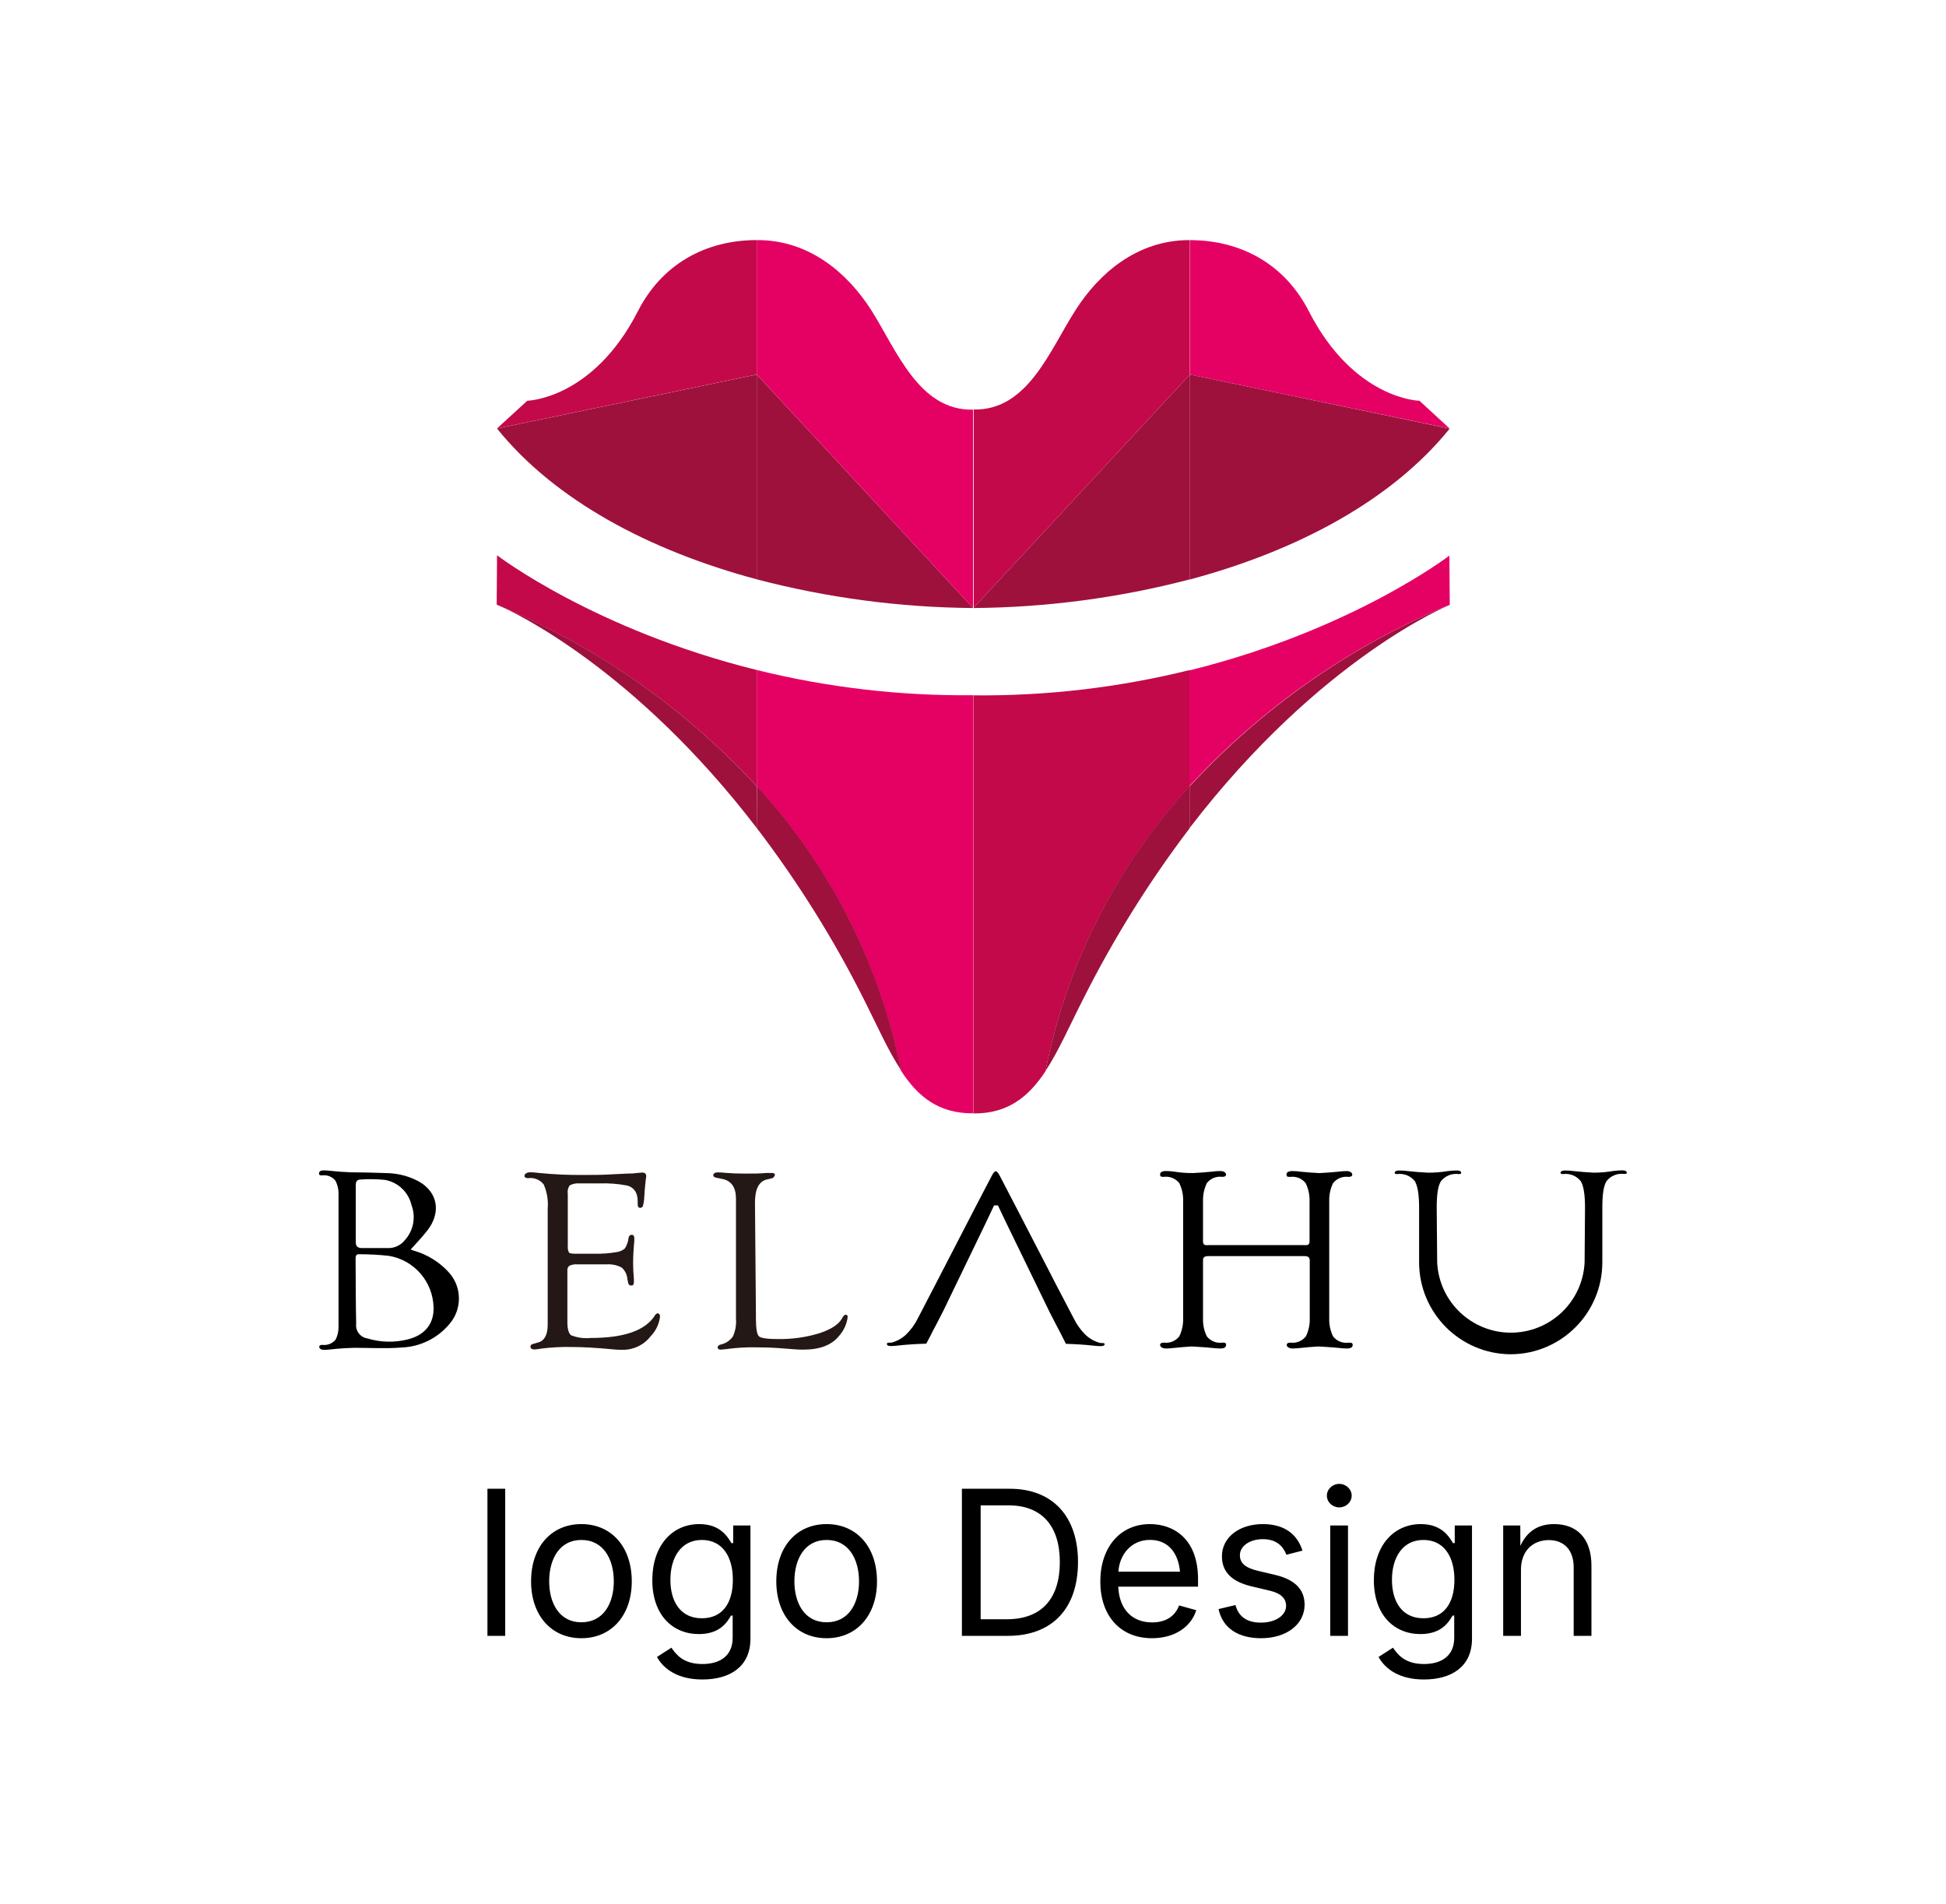
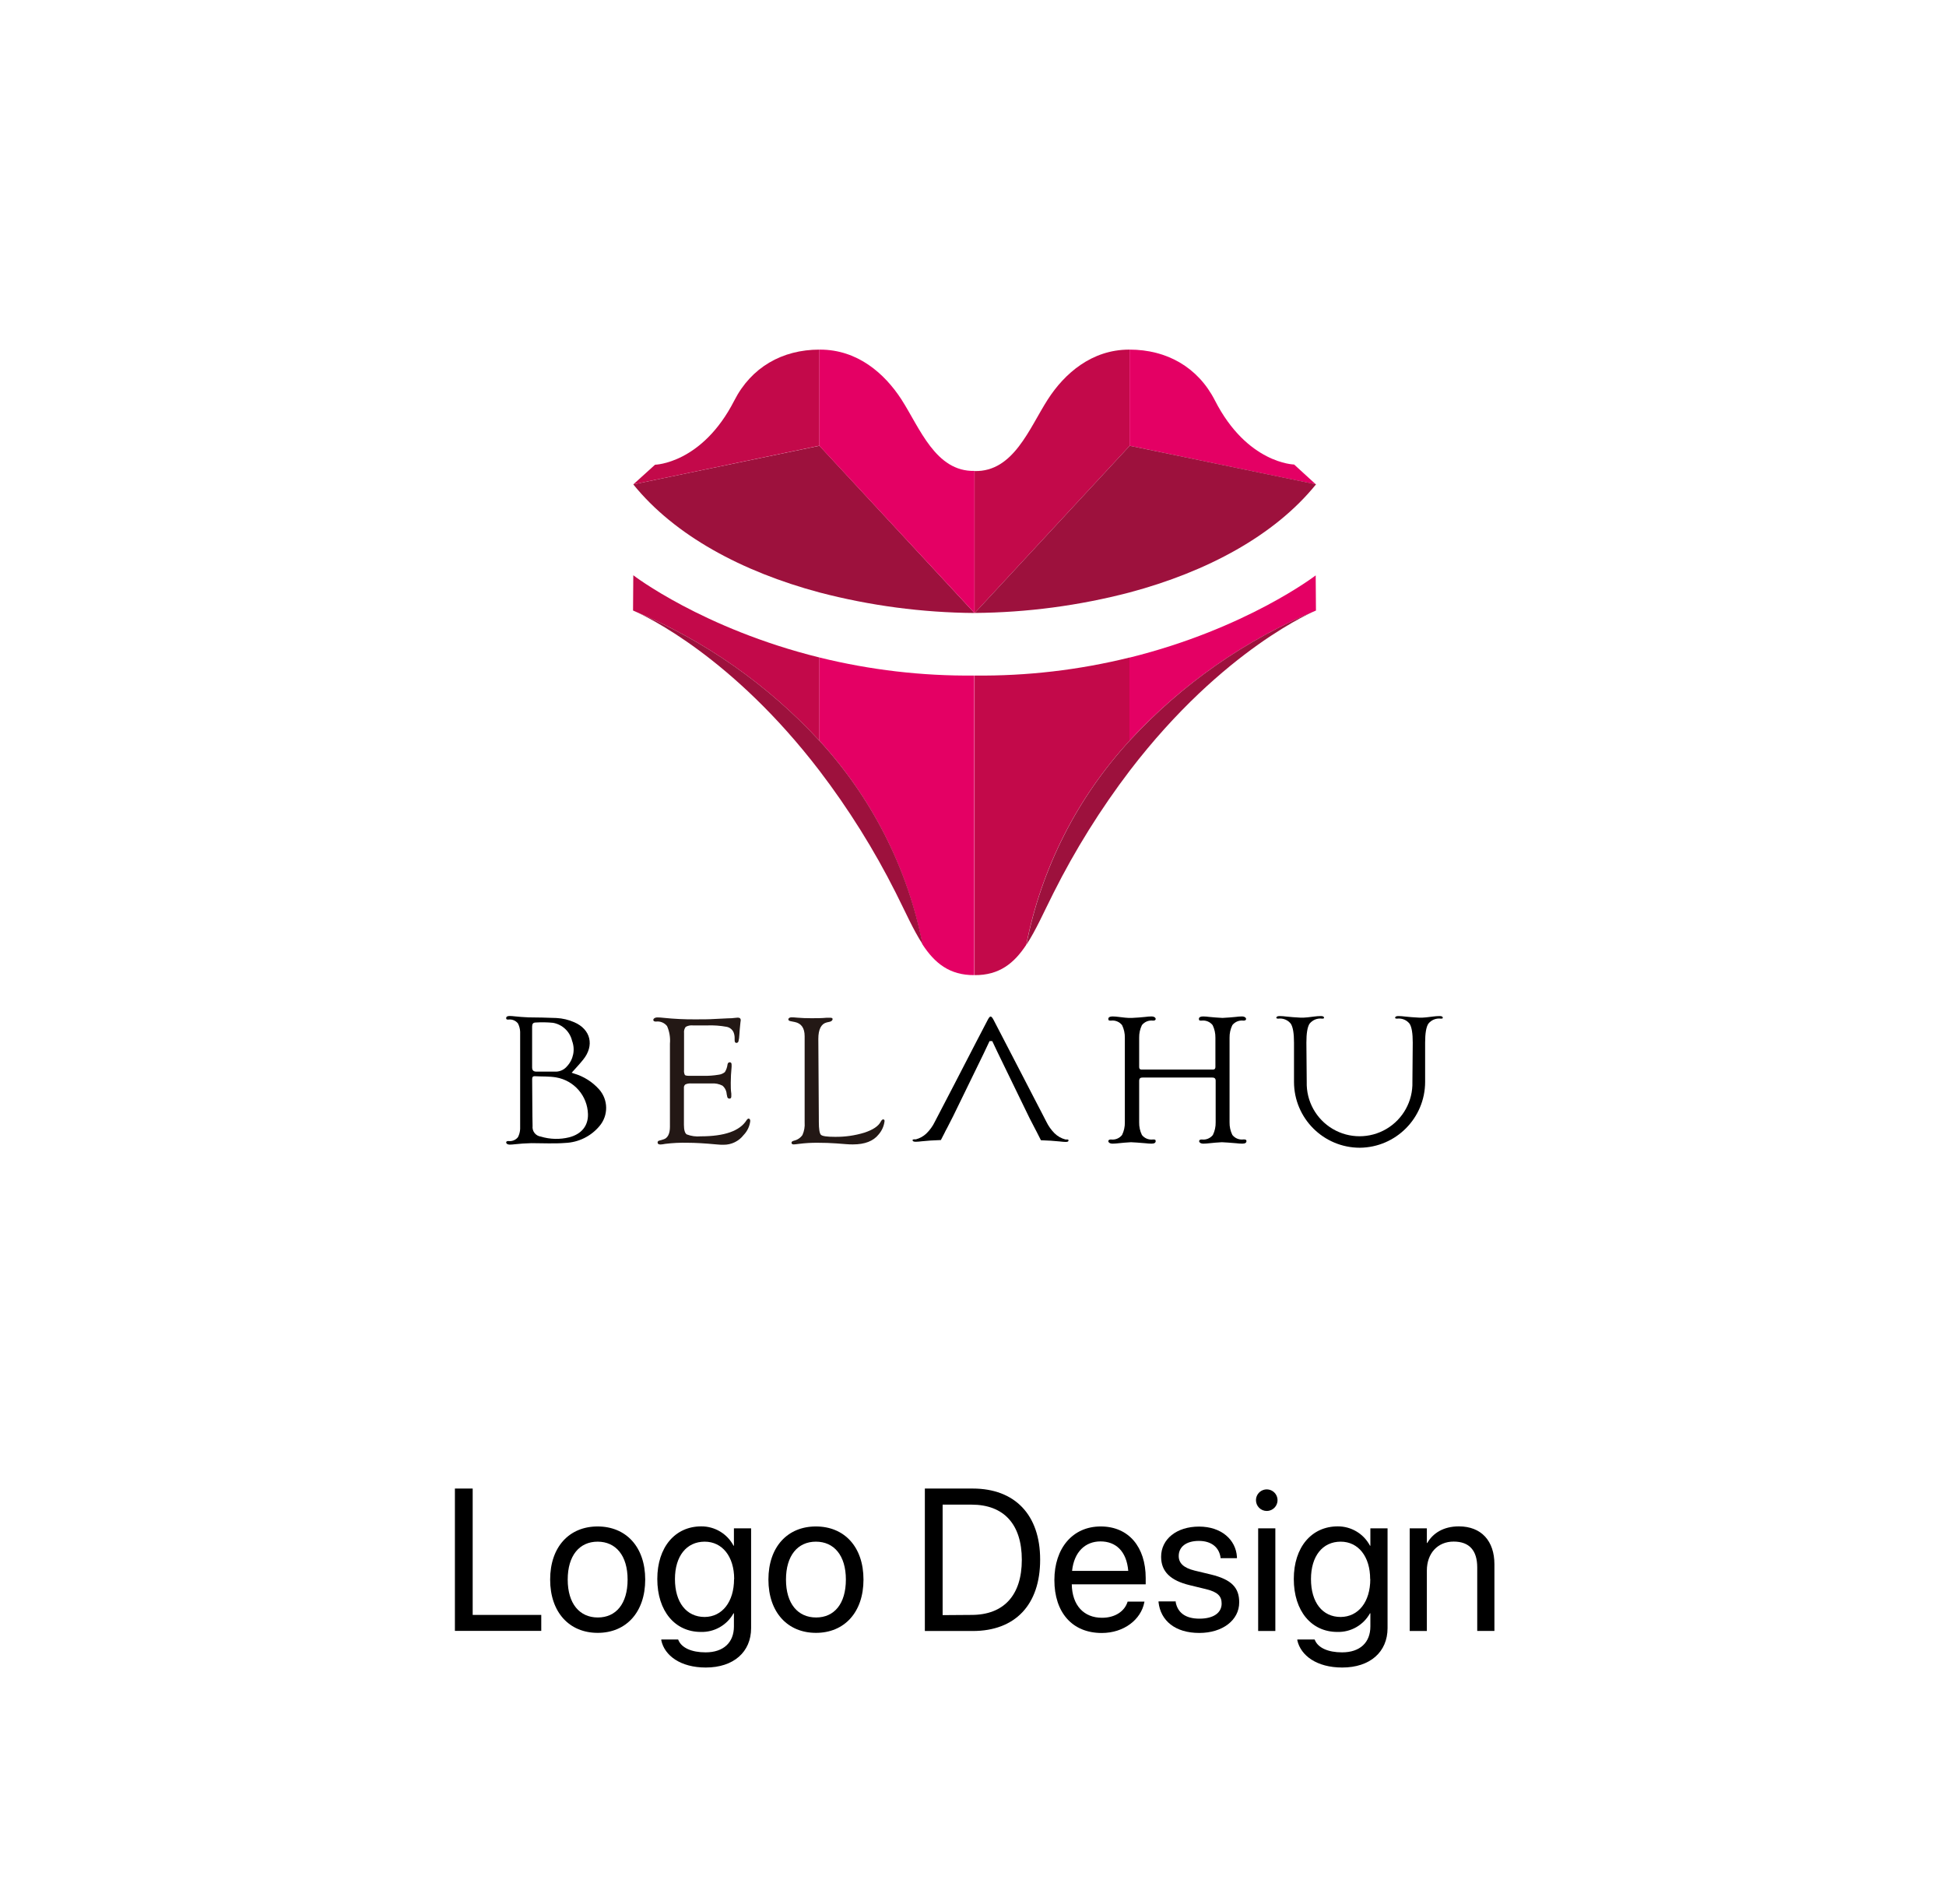
<svg xmlns="http://www.w3.org/2000/svg" id="圖層_1" data-name="圖層 1" viewBox="0 0 462 452">
  <defs>
-     <style>.cls-1{font-size:48px;font-family:SFProDisplay-Regular, SF Pro Display;}.cls-2{fill:none;}.cls-3{fill:#c3094a;}.cls-4{fill:#e50064;}.cls-5{fill:#9e113d;}.cls-6{fill:#231815;}</style>
+     <style>.cls-1{fill:none;}.cls-2{fill:#c3094a;}.cls-3{fill:#e40064;}.cls-4{fill:#9d113d;}.cls-5{fill:#040000;}.cls-6{fill:#231815;}</style>
  </defs>
-   <text class="cls-1" transform="translate(112.02 388.36)">logo Design</text>
-   <g id="圖層_2" data-name="圖層 2">
-     <g id="圖層_1-2" data-name="圖層 1-2">
-       <path class="cls-2" d="M231,165.05v-20.7a209.13,209.13,0,0,1-51.37-6.81v21.52A204.9,204.9,0,0,0,231,165.05Z" />
-       <path class="cls-2" d="M231,144.35v20.7h0a205.14,205.14,0,0,0,51.35-6V137.56A209.36,209.36,0,0,1,231,144.35Z" />
-       <path class="cls-3" d="M282.42,159.08a205.06,205.06,0,0,1-51.34,6h0v99.26h0c8.19.07,13.09-3.93,17.12-10a139.57,139.57,0,0,1,34.22-67.62Z" />
-       <path class="cls-3" d="M179.66,186.66v-27.6C141,149.49,118,131.82,118,131.82l-.08,11.72.47.21A175.72,175.72,0,0,1,179.66,186.66Z" />
-       <path class="cls-4" d="M344.19,143.54h0l-.09-11.64s-23,17.69-61.73,27.26v27.5A175.52,175.52,0,0,1,344.19,143.54Z" />
-       <path class="cls-5" d="M344.19,143.54a175.78,175.78,0,0,0-61.77,43.16v9.88c31.13-40.6,61.82-53,61.82-53h-.05Z" />
-       <path class="cls-5" d="M248.2,254.28c3.13-4.76,5.75-10.8,9-17.18a259.18,259.18,0,0,1,25.24-40.48v-10A139.57,139.57,0,0,0,248.2,254.28Z" />
-       <path class="cls-5" d="M118.37,143.71c4,1.75,32.44,15.19,61.29,52.87v-9.91A175.76,175.76,0,0,0,118.37,143.71Z" />
-       <path class="cls-4" d="M179.66,159.06v27.6a139.74,139.74,0,0,1,34.21,67.48c4,6.18,8.94,10.23,17.16,10.17V165.05A204.9,204.9,0,0,1,179.66,159.06Z" />
-       <path class="cls-5" d="M179.66,196.58A257.12,257.12,0,0,1,205,237.06c3.2,6.32,5.8,12.31,8.91,17a139.74,139.74,0,0,0-34.21-67.44Z" />
-       <path class="cls-5" d="M118,101.74c13.64,16.93,36,28.93,61.68,35.8V88.91Z" />
-       <path class="cls-5" d="M231,144.32,179.66,88.91v48.63A209.13,209.13,0,0,0,231,144.35Z" />
-       <path class="cls-3" d="M179.66,57c-12.35,0-22.6,5.87-28.21,16.87-10.7,20.94-26.27,21.27-26.27,21.27l-7.2,6.59,61.68-12.83Z" />
-       <path class="cls-5" d="M231.08,144.35a209.28,209.28,0,0,0,51.34-6.79V89Z" />
-       <path class="cls-4" d="M231,144.32V97.25c-12.89.28-18.14-14.17-24.22-23.73C201.29,65,192.29,57,179.85,57h-.19v31.9Z" />
-       <path class="cls-3" d="M231.08,144.35,282.42,89V57h-.06c-12.43,0-21.44,7.94-26.94,16.5-6.17,9.57-11.36,24-24.27,23.72h0v47.09Z" />
-       <path class="cls-4" d="M282.48,88.91l61.68,12.83L337,95.15s-15.52-.28-26.27-21.27c-5.63-11-15.9-16.87-28.27-16.87V89Z" />
-       <path class="cls-5" d="M282.42,89v48.59c25.69-6.87,48.05-18.87,61.74-35.82L282.48,88.91Z" />
-       <path class="cls-6" d="M134.8,283.5v12.18a3.19,3.19,0,0,0,.27,1.67c.16.2.68.29,1.55.29h4.63a27.09,27.09,0,0,0,5-.36,4,4,0,0,0,2.1-.88,6,6,0,0,0,.88-2.53c.1-.5.37-.73.77-.72s.59.29.59.81v.67c-.19,1.94-.28,3.71-.28,5.32,0,1.21.07,2.42.18,3.63v.86c0,.5-.2.75-.59.75a.71.71,0,0,1-.77-.65h0l-.18-.85a4,4,0,0,0-1.39-2.79,6.84,6.84,0,0,0-3.66-.73h-6.7a4,4,0,0,0-2,.31,1.3,1.3,0,0,0-.5,1.2v12.14c0,1.7.31,2.79.92,3.2a10.23,10.23,0,0,0,4.65.62q11.8,0,15.19-5.31a1,1,0,0,1,.68-.55c.22,0,.56.24.56.78a8,8,0,0,1-2.21,4.65,8.25,8.25,0,0,1-6.68,3.24,19.58,19.58,0,0,1-2.35-.11q-5.75-.55-9.52-.55a50.06,50.06,0,0,0-7.44.37,13.3,13.3,0,0,1-1.56.21c-.64,0-1-.23-1-.66s.25-.57.78-.7l1.14-.33c1.4-.41,2.17-1.82,2.17-4.19V287a11.94,11.94,0,0,0-.95-5.81,4,4,0,0,0-3.69-1.49c-.58,0-.88-.2-.88-.56s.46-.84,1.4-.84a19.41,19.41,0,0,1,2,.16,94.29,94.29,0,0,0,10.36.48c2.46,0,4.62,0,6.5-.12l4.29-.21a13.37,13.37,0,0,0,2.16-.13c.4-.05.8-.09,1.2-.11.67,0,1,.3,1,.87a3.38,3.38,0,0,1-.1.7c0,.27-.14,1.07-.24,2.4l-.12,1.75a10.61,10.61,0,0,1-.31,2.18.69.69,0,0,1-.67.48c-.39,0-.59-.28-.59-.91v-.78a4.83,4.83,0,0,0-.36-1.84,3.09,3.09,0,0,0-2.32-1.8,29.1,29.1,0,0,0-6.39-.47h-4.67a4.13,4.13,0,0,0-2.41.48A2.81,2.81,0,0,0,134.8,283.5Z" />
-       <path class="cls-6" d="M179.46,311.84v1.07c0,2.43.24,3.87.7,4.32s2,.67,4.57.67a32,32,0,0,0,9.86-1.4c2.79-.93,4.58-2.12,5.35-3.56.28-.56.56-.82.85-.82s.47.19.45.6a8.24,8.24,0,0,1-2,4.39q-2.61,3.3-8.49,3.3a20.47,20.47,0,0,1-2.24-.09l-3.28-.25q-2.89-.21-6.12-.21a45.15,45.15,0,0,0-6.26.37c-.72.09-1.29.16-1.71.18s-.76-.16-.76-.53.27-.56.83-.71a4.68,4.68,0,0,0,2.79-1.88,8.58,8.58,0,0,0,.73-4.18V284.58c0-2.69-1.09-4.27-3.28-4.7l-1.4-.28q-.72-.15-.72-.6c0-.31.33-.67,1-.67a17.15,17.15,0,0,1,1.9.11c1.4.12,2.93.18,4.65.18s3.54,0,5.05-.15h1.31c.49,0,.73.15.73.44a1.05,1.05,0,0,1-.88.87l-1.06.24c-1.83.44-2.79,2.26-2.79,5.44Z" />
-       <path class="cls-2" d="M85.8,296.25c2.26,0,4.51.07,6.77,0A4.9,4.9,0,0,0,96,294.5a8.16,8.16,0,0,0,1.71-8.44,7.91,7.91,0,0,0-6.34-6,35.13,35.13,0,0,0-5.71-.1c-.93,0-1.21.53-1.2,1.4v13.3C84.43,295.68,84.74,296.25,85.8,296.25Z" />
-       <path class="cls-2" d="M92.43,298.23c-2.31-.35-4.68-.25-7-.39-.87,0-1,.43-1,1.12,0,2.51,0,12.72.14,15.35a3.16,3.16,0,0,0,2.71,3.53,17.88,17.88,0,0,0,9.38.17c4.09-1.08,6.29-3.86,6.21-7.64A12.71,12.71,0,0,0,92.43,298.23Z" />
-       <path d="M106.65,302.17a17.89,17.89,0,0,0-8.44-5.27l-.72-.25c1.26-1.39,2.57-2.79,3.79-4.3,3.81-4.66,2.58-10.06-3-12.43a16.76,16.76,0,0,0-5.9-1.4c-3.37-.14-6.26-.18-9.21-.21-1.67-.07-3.17-.18-4.54-.33a14.39,14.39,0,0,0-1.73-.13c-.77,0-1.16.24-1.16.71s.25.48.75.48a3.45,3.45,0,0,1,3.16,1.28,6.64,6.64,0,0,1,.72,2.79v32.11A6.64,6.64,0,0,1,79.7,318a3.45,3.45,0,0,1-3.16,1.28c-.5,0-.75.15-.75.48s.39.71,1.16.71a16.78,16.78,0,0,0,1.73-.13c1.62-.18,3.45-.31,5.5-.36,3.74,0,7.51.22,11.16-.07a15.58,15.58,0,0,0,11.36-5.58A9.25,9.25,0,0,0,106.65,302.17Zm-22.19-7.46v-13.3c0-.88.26-1.39,1.2-1.39a34,34,0,0,1,5.71.09,7.9,7.9,0,0,1,6.33,6,8.14,8.14,0,0,1-1.7,8.44,4.92,4.92,0,0,1-3.46,1.74H85.77C84.74,296.25,84.43,295.68,84.46,294.71ZM96.73,318a17.91,17.91,0,0,1-9.47-.24,3.16,3.16,0,0,1-2.7-3.53c-.09-2.6-.12-12.81-.14-15.35,0-.69.08-1.18.94-1.12a64.3,64.3,0,0,1,7,.39,12.7,12.7,0,0,1,10.57,12.18C103.08,314.2,100.91,317,96.73,318Z" />
-       <path d="M320.16,318.76a4,4,0,0,1-3.68-1.49,9.21,9.21,0,0,1-.91-4.19v-28a9.21,9.21,0,0,1,.91-4.19,4,4,0,0,1,3.68-1.49c.59,0,.88-.18.88-.56s-.46-.82-1.39-.82a15,15,0,0,0-2,.15c-1.4.14-2.79.25-4.41.33h0c-1.59-.08-3.07-.19-4.41-.33a13.6,13.6,0,0,0-2-.15c-.91,0-1.4.26-1.4.82s.28.56.87.56a4,4,0,0,1,3.68,1.49,9.06,9.06,0,0,1,.92,4.19v8.13h0v1.54c0,1-.79.85-1.39.85H287c-.65,0-1.39.18-1.39-.85V293.2h0v-8.13a9.33,9.33,0,0,1,.9-4.19,4,4,0,0,1,3.69-1.49c.59,0,.88-.18.88-.56s-.46-.82-1.4-.82a13.73,13.73,0,0,0-2,.15c-1.4.14-2.79.25-4.43.33a26.29,26.29,0,0,1-4.43-.33,13.6,13.6,0,0,0-2-.15c-.91,0-1.4.26-1.4.82s.28.56.87.56a4.06,4.06,0,0,1,3.69,1.49,9.21,9.21,0,0,1,.91,4.19v28a9.21,9.21,0,0,1-.91,4.19,4,4,0,0,1-3.69,1.49c-.59,0-.87.2-.87.56s.45.83,1.4.83a19.39,19.39,0,0,0,2-.14c1.25-.14,2.62-.25,4.1-.34.22,0,3.5.2,4.76.34a19.58,19.58,0,0,0,2,.14c.9,0,1.4-.27,1.4-.83s-.29-.56-.88-.56a4,4,0,0,1-3.69-1.49,9,9,0,0,1-.9-4.19v-12h0v-1.92c0-.71.43-.94,1.27-.94h22.8c.84,0,1.2.23,1.27.94v1.92h0v12a9.06,9.06,0,0,1-.92,4.19,4,4,0,0,1-3.68,1.49c-.59,0-.87.2-.87.56s.45.83,1.4.83a19.39,19.39,0,0,0,2-.14c1.25-.14,2.62-.25,4.1-.34.22,0,3.5.2,4.76.34a19.39,19.39,0,0,0,2,.14c.91,0,1.4-.27,1.4-.83S320.75,318.76,320.16,318.76Z" />
-       <path d="M358.73,321.51a21.85,21.85,0,0,1-21.82-21.81v-13c0-3.11-.35-5.15-1-6.27a4.57,4.57,0,0,0-4.19-1.7c-.61,0-.61-.19-.61-.29s0-.56,1.13-.56a18.18,18.18,0,0,1,2.08.15c1.39.16,3,.28,4.67.37a28,28,0,0,0,4.69-.37,18.19,18.19,0,0,1,2.09-.15c1.12,0,1.12.4,1.12.56s0,.29-.61.29a4.56,4.56,0,0,0-4.19,1.7c-.7,1.12-1,3.16-1,6.27l.11,13a17.52,17.52,0,0,0,35,0l.1-13c0-3.11-.34-5.15-1-6.27a4.57,4.57,0,0,0-4.19-1.7c-.62,0-.62-.19-.62-.29s0-.56,1.12-.56a18.19,18.19,0,0,1,2.09.15c1.4.16,3,.28,4.67.37A28.19,28.19,0,0,0,383,278a18,18,0,0,1,2.08-.15c1.13,0,1.13.4,1.13.56s0,.29-.61.29a4.56,4.56,0,0,0-4.19,1.7c-.7,1.12-1,3.16-1,6.27v13A21.83,21.83,0,0,1,358.73,321.51Z" />
-       <path class="cls-2" d="M233.32,292.56l1-2Z" />
-       <path class="cls-2" d="M233.32,292.56l1-2Z" />
-       <path class="cls-2" d="M237.57,288.19l.39.83Z" />
-       <path class="cls-2" d="M237.57,288.19l.39.83Z" />
-       <path class="cls-2" d="M239.41,292.1l-1-2.08h0Z" />
-       <path class="cls-2" d="M239.41,292.1l-1-2.08h0Z" />
-       <path class="cls-2" d="M229.72,300.17l.3-.63Z" />
-       <path class="cls-2" d="M229.72,300.17l.3-.63Z" />
-       <path class="cls-2" d="M232,295.3l.21-.43Z" />
-       <path class="cls-2" d="M232,295.3l.21-.43Z" />
-       <path class="cls-2" d="M244,301.8l-.6-1.25Z" />
-       <path class="cls-2" d="M244,301.8l-.6-1.25Z" />
-       <path class="cls-2" d="M238.43,290.09l-.08-.16Z" />
-       <path class="cls-2" d="M238.43,290.09l-.08-.16Z" />
-       <path class="cls-2" d="M235.67,287.59l.54-1.14Z" />
-       <path class="cls-2" d="M235.67,287.59l.54-1.14Z" />
-       <path class="cls-2" d="M240.55,294.53l1.52,3.2Z" />
-       <path d="M261.25,319.58a15.84,15.84,0,0,1-1.94-.15c-1.83-.19-3.92-.33-6.25-.4l-1.17-2.31c-.1-.22-.23-.46-.35-.68l-.42-.8-.21-.4c-.56-1.08-1.12-2.14-1.66-3.21l-10.58-21.77-1.75-3.69H236l-1.94,4.1L224,311.1l-1.92,3.74-.23.42-.42.78a7.41,7.41,0,0,0-.34.71L219.9,319h-.21c-2.29.07-4.36.21-6.16.4a18.3,18.3,0,0,1-1.95.16c-.63,0-1-.14-1-.42v-.25s.15-.13.51-.13h.55a8.11,8.11,0,0,0,3.42-1.88,14.18,14.18,0,0,0,2.9-4l1.86-3.59L222,305.1l2.48-4.8,3.27-6.33c2.52-4.87,5.12-9.92,7.72-14.86.44-.87.75-1.05.92-1.05s.5.18.95,1.05c2.59,5,5.22,10,7.74,14.93,1.08,2.1,2.16,4.18,3.24,6.26l2.57,5,2,3.81,2,3.84a14.31,14.31,0,0,0,2.71,3.83,8,8,0,0,0,3.63,2.06h.46c.35,0,.49.07.53.11a.22.22,0,0,1,0,.16v.11C262.2,319.45,261.89,319.58,261.25,319.58Z" />
-     </g>
-   </g>
+   <path d="M108,353.39h4.22v30H128.5v3.79H108Z" />
+   <path d="M130.61,375v0c0-7.76,4.54-12.61,11.27-12.61s11.3,4.83,11.3,12.61v0c0,7.78-4.55,12.65-11.28,12.65S130.61,382.78,130.61,375ZM149,375v0c0-5.72-2.81-9-7.12-9s-7.1,3.3-7.1,9v0c0,5.74,2.83,9,7.15,9S149,380.74,149,375Z" />
+   <path d="M157,389.44l0-.21H161l.09.21c.77,1.76,3.09,2.84,6.42,2.84,4.29,0,6.73-2.37,6.73-6.15V383h-.09a8.58,8.58,0,0,1-7.76,4.43c-6.14,0-10.34-4.95-10.34-12.57v0c0-7.57,4.24-12.49,10.43-12.49a8.61,8.61,0,0,1,7.67,4.59h.09v-4.12h4.08v23.69c0,5.65-4.15,9.35-10.76,9.35C161.57,395.88,157.77,393.05,157,389.44Zm17.3-14.56v0c0-5.37-2.84-8.88-7-8.88-4.34,0-7.06,3.47-7.06,8.88v0c0,5.54,2.72,9,7.06,9C171.46,383.84,174.27,380.3,174.27,374.88Z" />
+   <path d="M182.43,375v0c0-7.76,4.54-12.61,11.27-12.61S205,367.2,205,375v0c0,7.78-4.55,12.65-11.28,12.65S182.43,382.78,182.43,375Zm18.39,0v0c0-5.72-2.81-9-7.12-9s-7.1,3.3-7.1,9v0c0,5.74,2.83,9,7.15,9S200.82,380.74,200.82,375Z" />
+   <path d="M219.57,353.39h11.37c10,0,16,6.24,16,16.85v.05c0,10.67-5.9,16.92-16,16.92H219.57Zm11.09,30c7.66,0,11.93-4.69,11.93-13.08v0c0-8.44-4.27-13.1-11.93-13.1h-6.87v26.23Z" />
+   <path d="M250.32,375.12v0c0-7.55,4.32-12.73,11-12.73S272,367.31,272,374.63v1.5H254.45c.09,5,2.86,7.94,7.19,7.94,3.1,0,5.28-1.54,6-3.63l.07-.21h4l-.05.23c-.79,4-4.78,7.22-10.1,7.22C254.54,387.68,250.32,382.78,250.32,375.12Zm4.2-2.18h13.34c-.4-4.73-3-7-6.59-7S255,368.39,254.52,372.94Z" />
+   <path d="M275.05,380.39l0-.21h4.08l0,.24c.49,2.43,2.3,3.86,5.63,3.86s5.27-1.38,5.27-3.58v0c0-1.75-.91-2.74-3.68-3.42l-3.87-.94c-4.59-1.1-6.82-3.23-6.82-6.75v0c0-4.19,3.68-7.17,9-7.17s8.74,3.12,9,7.19l0,.31h-3.89l0-.16c-.33-2.37-2.13-3.94-5.15-3.94s-4.78,1.43-4.78,3.58v0c0,1.66,1.1,2.81,3.79,3.47l3.87.93c4.92,1.2,6.7,3.14,6.7,6.61v0c0,4.26-4,7.26-9.47,7.26C279,387.68,275.54,384.75,275.05,380.39Z" />
+   <path d="M298.18,356.16a2.56,2.56,0,1,1,2.56,2.55A2.55,2.55,0,0,1,298.18,356.16Zm.52,6.68h4.08v24.37H298.7Z" />
+   <path d="M308,389.44l0-.21h4.1l.1.21c.77,1.76,3.09,2.84,6.42,2.84,4.29,0,6.72-2.37,6.72-6.15V383h-.09a8.57,8.57,0,0,1-7.76,4.43c-6.14,0-10.33-4.95-10.33-12.57v0c0-7.57,4.24-12.49,10.43-12.49a8.6,8.6,0,0,1,7.66,4.59h.09v-4.12h4.08v23.69c0,5.65-4.15,9.35-10.76,9.35C312.62,395.88,308.82,393.05,308,389.44Zm17.29-14.56v0c0-5.37-2.83-8.88-7-8.88-4.33,0-7.05,3.47-7.05,8.88v0c0,5.54,2.72,9,7.05,9C322.51,383.84,325.32,380.3,325.32,374.88Z" />
+   <path d="M334.68,362.84h4.07v3.47h.1c1.31-2.28,3.79-3.94,7.5-3.94,5.34,0,8.44,3.47,8.44,9v15.82h-4.08V372.12c0-4-1.85-6.14-5.6-6.14s-6.36,2.74-6.36,6.89v14.34h-4.07Z" />
+   <path class="cls-1" d="M231.35,160.38V145.55a150,150,0,0,1-36.81-4.88v15.42A147.14,147.14,0,0,0,231.35,160.38Z" />
+   <path class="cls-1" d="M231.35,145.55v14.83h0a147,147,0,0,0,36.79-4.28V140.68a150.27,150.27,0,0,1-36.79,4.88Z" />
+   <path class="cls-2" d="M268.17,156.1a147,147,0,0,1-36.79,4.28h0V231.5h0c5.87.05,9.38-2.82,12.26-7.19a100.07,100.07,0,0,1,24.53-48.45Z" />
+   <path class="cls-2" d="M194.54,175.86V156.09c-27.74-6.86-44.19-19.52-44.19-19.52l-.06,8.37.34.15A125.9,125.9,0,0,1,194.54,175.86Z" />
+   <path class="cls-3" d="M312.42,144.94l0,0-.06-8.34s-16.47,12.67-44.23,19.53v19.76A125.9,125.9,0,0,1,312.42,144.94Z" />
+   <path class="cls-4" d="M312.46,144.91l0,0a125.9,125.9,0,0,0-44.25,30.92,100.07,100.07,0,0,0-24.53,48.45c2.25-3.41,4.13-7.74,6.44-12.31a185.13,185.13,0,0,1,18.09-29c22.3-29.13,44.29-38.07,44.29-38.07Z" />
+   <path class="cls-3" d="M194.54,156.09v19.77A100,100,0,0,1,219,224.21c2.9,4.43,6.42,7.33,12.31,7.29V160.38A147.14,147.14,0,0,1,194.54,156.09Z" />
+   <path class="cls-4" d="M194.54,175.86a125.9,125.9,0,0,0-43.91-30.77c2.85,1.25,23.24,10.88,43.91,37.87a184.37,184.37,0,0,1,18.13,29c2.29,4.53,4.15,8.82,6.37,12.21A100,100,0,0,0,194.54,175.86Z" />
+   <path class="cls-5" d="M231.35,145.53v0h0Z" />
+   <path class="cls-4" d="M194.54,105.83,150.35,115c9.8,12.13,25.81,20.73,44.19,25.65a150,150,0,0,0,36.81,4.88v0Z" />
+   <path class="cls-2" d="M194.54,83c-8.85,0-16.19,4.21-20.21,12.09-7.67,15-18.82,15.24-18.82,15.24L150.35,115l44.19-9.19Z" />
+   <path class="cls-3" d="M231.35,145.53V111.8c-9.24.2-12.95-10.15-17.36-17C210,88.66,203.59,83,194.68,83h-.14v22.86Z" />
+   <path class="cls-2" d="M231.38,145.56l36.79-39.69V83h-.1c-8.9,0-15.36,5.69-19.31,11.83-4.41,6.85-8.13,17.22-17.38,17h0v33.73Z" />
+   <path class="cls-3" d="M268.21,105.83,312.4,115l-5.16-4.72s-11.15-.2-18.82-15.24C284.39,87.17,277,83,268.17,83v22.9Z" />
+   <path class="cls-4" d="M268.21,105.83l0,0-36.79,39.69a150.27,150.27,0,0,0,36.79-4.88c18.4-4.92,34.42-13.52,44.23-25.66Z" />
+   <path class="cls-6" d="M162.4,245.25V254a2.18,2.18,0,0,0,.19,1.2q.18.21,1.11.21H167a19.59,19.59,0,0,0,3.58-.26,2.86,2.86,0,0,0,1.51-.63,4.39,4.39,0,0,0,.63-1.81c.07-.36.26-.53.55-.52s.42.21.42.58c0,.1,0,.26,0,.48-.13,1.39-.2,2.66-.2,3.81,0,.87,0,1.74.13,2.6,0,.29,0,.49,0,.62q0,.54-.42.54a.51.51,0,0,1-.55-.47l-.13-.61a2.87,2.87,0,0,0-1-2,4.86,4.86,0,0,0-2.62-.52h-4.76a2.93,2.93,0,0,0-1.41.22.92.92,0,0,0-.36.86l0,.72v8c0,1.22.22,2,.66,2.29a7.3,7.3,0,0,0,3.33.46q8.46,0,10.88-3.82c.16-.25.32-.38.49-.39s.39.17.39.56a5.69,5.69,0,0,1-1.57,3.33,5.93,5.93,0,0,1-4.79,2.32c-.42,0-1,0-1.68-.08q-4.12-.39-6.82-.39a36,36,0,0,0-5.33.26,7.63,7.63,0,0,1-1.12.15c-.46,0-.69-.16-.69-.47s.18-.41.56-.5l.82-.24c1-.29,1.55-1.3,1.55-3l0-1.4V247.76a8.51,8.51,0,0,0-.68-4.16,2.87,2.87,0,0,0-2.64-1.07c-.42,0-.63-.14-.63-.4s.33-.59,1-.59a13,13,0,0,1,1.45.1A68,68,0,0,0,165,242c1.76,0,3.31,0,4.66-.09l3.07-.15c.85,0,1.36-.06,1.55-.09a7.92,7.92,0,0,1,.86-.08c.48,0,.72.21.72.62a2.81,2.81,0,0,1-.07.5c0,.2-.1.77-.17,1.72l-.09,1.26a7.6,7.6,0,0,1-.22,1.56.49.49,0,0,1-.48.34c-.28,0-.42-.2-.42-.65v-.56a3.49,3.49,0,0,0-.26-1.32,2.26,2.26,0,0,0-1.66-1.29,21,21,0,0,0-4.58-.33h-3.39a2.92,2.92,0,0,0-1.72.34A2,2,0,0,0,162.4,245.25Z" />
+   <path class="cls-6" d="M194.4,265.55l0,.77c0,1.74.17,2.77.5,3.09s1.42.48,3.27.48a22.92,22.92,0,0,0,7.07-1q3-1,3.83-2.55c.2-.39.4-.59.61-.59s.34.14.32.43a5.87,5.87,0,0,1-1.41,3.15q-1.87,2.36-6.08,2.36c-.47,0-1,0-1.61-.06l-2.35-.18q-2.07-.15-4.38-.15a32.81,32.81,0,0,0-4.49.26c-.51.07-.92.12-1.22.13s-.55-.11-.55-.38.2-.4.6-.51a3.34,3.34,0,0,0,2-1.34,6.19,6.19,0,0,0,.52-3l0-1V246c0-1.93-.78-3.05-2.35-3.37l-1-.2c-.35-.07-.52-.21-.52-.43s.24-.48.74-.48a13.43,13.43,0,0,1,1.36.08c1,.09,2.1.13,3.33.13s2.54,0,3.62-.11l.94,0c.35,0,.52.11.52.32s-.21.52-.63.62l-.76.17c-1.31.32-2,1.62-2,3.9Z" />
+   <path class="cls-1" d="M127.29,254.38c1.61,0,3.23.05,4.85,0a3.52,3.52,0,0,0,2.47-1.25,5.84,5.84,0,0,0,1.22-6.05,5.66,5.66,0,0,0-4.54-4.29,25.32,25.32,0,0,0-4.09-.07c-.67,0-.87.38-.86,1,0,1.62,0,3.24,0,4.86s0,3.11,0,4.67C126.31,254,126.53,254.38,127.29,254.38Z" />
+   <path class="cls-1" d="M132,255.8c-1.65-.24-3.35-.18-5-.28-.62,0-.68.31-.68.8,0,1.8,0,9.12.1,11a2.27,2.27,0,0,0,1.94,2.53,12.76,12.76,0,0,0,6.77.17c2.94-.77,4.51-2.76,4.46-5.47A9.1,9.1,0,0,0,132,255.8Z" />
+   <path d="M142.23,258.62a12.82,12.82,0,0,0-6-3.77l-.51-.18c.9-1,1.84-2,2.71-3.08,2.73-3.34,1.85-7.21-2.11-8.91a12,12,0,0,0-4.23-1c-2.41-.1-4.48-.13-6.6-.15-1.19-.05-2.27-.13-3.25-.24a11.36,11.36,0,0,0-1.24-.09c-.55,0-.83.17-.83.51s.18.34.54.34a2.48,2.48,0,0,1,2.26.92,4.73,4.73,0,0,1,.52,2v23a4.68,4.68,0,0,1-.52,2,2.48,2.48,0,0,1-2.26.92c-.36,0-.54.11-.54.34s.28.51.83.51a11.36,11.36,0,0,0,1.24-.09c1.16-.13,2.47-.22,3.94-.26,2.68,0,5.37.16,8-.05a11.17,11.17,0,0,0,8.14-4A6.64,6.64,0,0,0,142.23,258.62Zm-15.9-5.34c0-1.56,0-3.11,0-4.67s0-3.24,0-4.86c0-.63.19-1,.86-1a25.32,25.32,0,0,1,4.09.07,5.66,5.66,0,0,1,4.54,4.29,5.84,5.84,0,0,1-1.22,6.05,3.52,3.52,0,0,1-2.47,1.25c-1.62,0-3.24,0-4.85,0C126.53,254.38,126.31,254,126.33,253.28ZM135.15,270a12.76,12.76,0,0,1-6.77-.17,2.27,2.27,0,0,1-1.94-2.53c-.06-1.86-.08-9.18-.1-11,0-.49.06-.84.68-.8,1.67.1,3.37,0,5,.28a9.1,9.1,0,0,1,7.57,8.73C139.66,267.24,138.09,269.23,135.15,270Z" />
+   <path d="M295.21,270.51a2.87,2.87,0,0,1-2.64-1.07,6.52,6.52,0,0,1-.66-3V246.37a6.56,6.56,0,0,1,.66-3,2.89,2.89,0,0,1,2.64-1.07c.42,0,.62-.13.62-.4s-.32-.59-1-.59a11.14,11.14,0,0,0-1.44.11c-1,.1-2,.18-3.16.24h0c-1.14-.06-2.2-.14-3.16-.24a11.14,11.14,0,0,0-1.44-.11c-.65,0-1,.2-1,.59s.2.4.62.4a2.89,2.89,0,0,1,2.64,1.07,6.56,6.56,0,0,1,.66,3v5.83h0c0,.29,0,.58,0,.87v.23c0,.74-.57.61-1,.61H271.45c-.47,0-1,.13-1-.61v-.23c0-.29,0-.58,0-.87h0v-5.83a6.58,6.58,0,0,1,.65-3,2.89,2.89,0,0,1,2.64-1.07c.42,0,.63-.13.63-.4s-.33-.59-1-.59a11.27,11.27,0,0,0-1.45.11c-1,.1-2,.19-3.17.24s-2.21-.14-3.18-.24a11.14,11.14,0,0,0-1.44-.11c-.65,0-1,.2-1,.59s.2.4.62.4a2.89,2.89,0,0,1,2.64,1.07,6.56,6.56,0,0,1,.66,3v20.08a6.52,6.52,0,0,1-.66,3,2.87,2.87,0,0,1-2.64,1.07c-.42,0-.62.14-.62.4s.32.59,1,.59a12.85,12.85,0,0,0,1.44-.1q1.35-.15,2.94-.24c.16,0,2.51.14,3.41.24a13,13,0,0,0,1.45.1c.64,0,1-.19,1-.59s-.21-.4-.63-.4a2.87,2.87,0,0,1-2.64-1.07,6.55,6.55,0,0,1-.65-3v-8.59h0c0-.19,0-.39,0-.58v-.8c.05-.51.3-.67.91-.67h16.34c.6,0,.86.16.91.67v.8c0,.19,0,.39,0,.58h0v8.59a6.52,6.52,0,0,1-.66,3,2.87,2.87,0,0,1-2.64,1.07c-.42,0-.62.14-.62.4s.32.59,1,.59a12.85,12.85,0,0,0,1.44-.1q1.35-.15,2.94-.24c.16,0,2.51.14,3.41.24a12.85,12.85,0,0,0,1.44.1c.65,0,1-.19,1-.59S295.63,270.51,295.21,270.51Z" />
+   <path d="M322.83,272.48a15.64,15.64,0,0,1-15.62-15.63l0-9.31c0-2.23-.25-3.69-.75-4.49a3.26,3.26,0,0,0-3-1.22c-.44,0-.44-.14-.44-.21s0-.4.81-.4a12.2,12.2,0,0,1,1.49.11c1,.11,2.12.2,3.35.26s2.36-.15,3.36-.26a12.2,12.2,0,0,1,1.5-.11c.8,0,.8.29.8.4s0,.21-.44.21a3.26,3.26,0,0,0-3,1.22c-.5.8-.74,2.26-.74,4.49l.08,9.31a12.55,12.55,0,1,0,25.09,0l.08-9.31c0-2.23-.24-3.69-.74-4.49a3.26,3.26,0,0,0-3-1.22c-.44,0-.44-.14-.44-.21s0-.4.8-.4a12.2,12.2,0,0,1,1.5.11c1,.11,2.12.2,3.34.26s2.37-.15,3.37-.26a12.2,12.2,0,0,1,1.49-.11c.81,0,.81.29.81.4s0,.21-.44.21a3.26,3.26,0,0,0-3,1.22c-.5.8-.75,2.26-.75,4.49l0,9.31A15.65,15.65,0,0,1,322.83,272.48Z" />
+   <path class="cls-1" d="M233,251.74l.69-1.46Z" />
+   <path class="cls-1" d="M233,251.74l.69-1.46Z" />
+   <path class="cls-1" d="M236,248.62l.28.58Z" />
+   <path class="cls-1" d="M236,248.62l.28.58Z" />
+   <path class="cls-1" d="M237.35,251.41l-.71-1.49h0Z" />
+   <path class="cls-1" d="M237.35,251.41l-.71-1.49h0Z" />
+   <path class="cls-1" d="M230.41,257.19l.21-.45Z" />
+   <path class="cls-1" d="M230.41,257.19l.21-.45Z" />
+   <path class="cls-1" d="M232.06,253.7l.15-.31Z" />
+   <path class="cls-1" d="M232.06,253.7l.15-.31Z" />
+   <path class="cls-1" d="M240.64,258.36l-.43-.9.43.9Z" />
+   <path class="cls-1" d="M240.64,258.36l-.43-.9.43.9Z" />
+   <path class="cls-1" d="M236.64,249.92l0-.12,0,.12Z" />
+   <path class="cls-1" d="M236.64,249.92l0-.12,0,.12Z" />
+   <path class="cls-1" d="M234.67,248.18l.39-.82Z" />
+   <path class="cls-1" d="M234.67,248.18l.39-.82Z" />
+   <path class="cls-1" d="M238.17,253.15l1.09,2.29Z" />
+   <path d="M253,271.1a12.53,12.53,0,0,1-1.39-.11c-1.31-.14-2.81-.24-4.48-.29l-.84-1.65c-.07-.16-.17-.33-.25-.49l-.3-.57-.15-.29c-.4-.77-.8-1.53-1.19-2.3l-7.58-15.6-1.25-2.64h-.64l-1.39,2.94L226.28,265l-1.37,2.68-.16.3-.3.56c-.1.19-.18.35-.25.51l-.83,1.61h-.16v0c-1.64.05-3.12.15-4.4.29a12.51,12.51,0,0,1-1.4.11c-.45,0-.7-.1-.74-.3a.22.22,0,0,1,0-.08.14.14,0,0,1,0-.1s.12-.09.38-.09l.39,0h0a5.76,5.76,0,0,0,2.45-1.35,9.88,9.88,0,0,0,2.07-2.87l1.34-2.57,1.56-3c.6-1.14,1.19-2.29,1.79-3.44l2.34-4.53c1.81-3.49,3.67-7.11,5.53-10.65.32-.62.54-.75.66-.75s.36.13.68.75c1.86,3.56,3.74,7.19,5.55,10.7q1.16,2.25,2.32,4.48l1.84,3.56,1.42,2.73,1.42,2.75a10.19,10.19,0,0,0,1.94,2.74,5.73,5.73,0,0,0,2.6,1.48h.33a.61.61,0,0,1,.38.08.14.14,0,0,1,0,.11s0,0,0,.08Q253.69,271.1,253,271.1Z" />
</svg>
